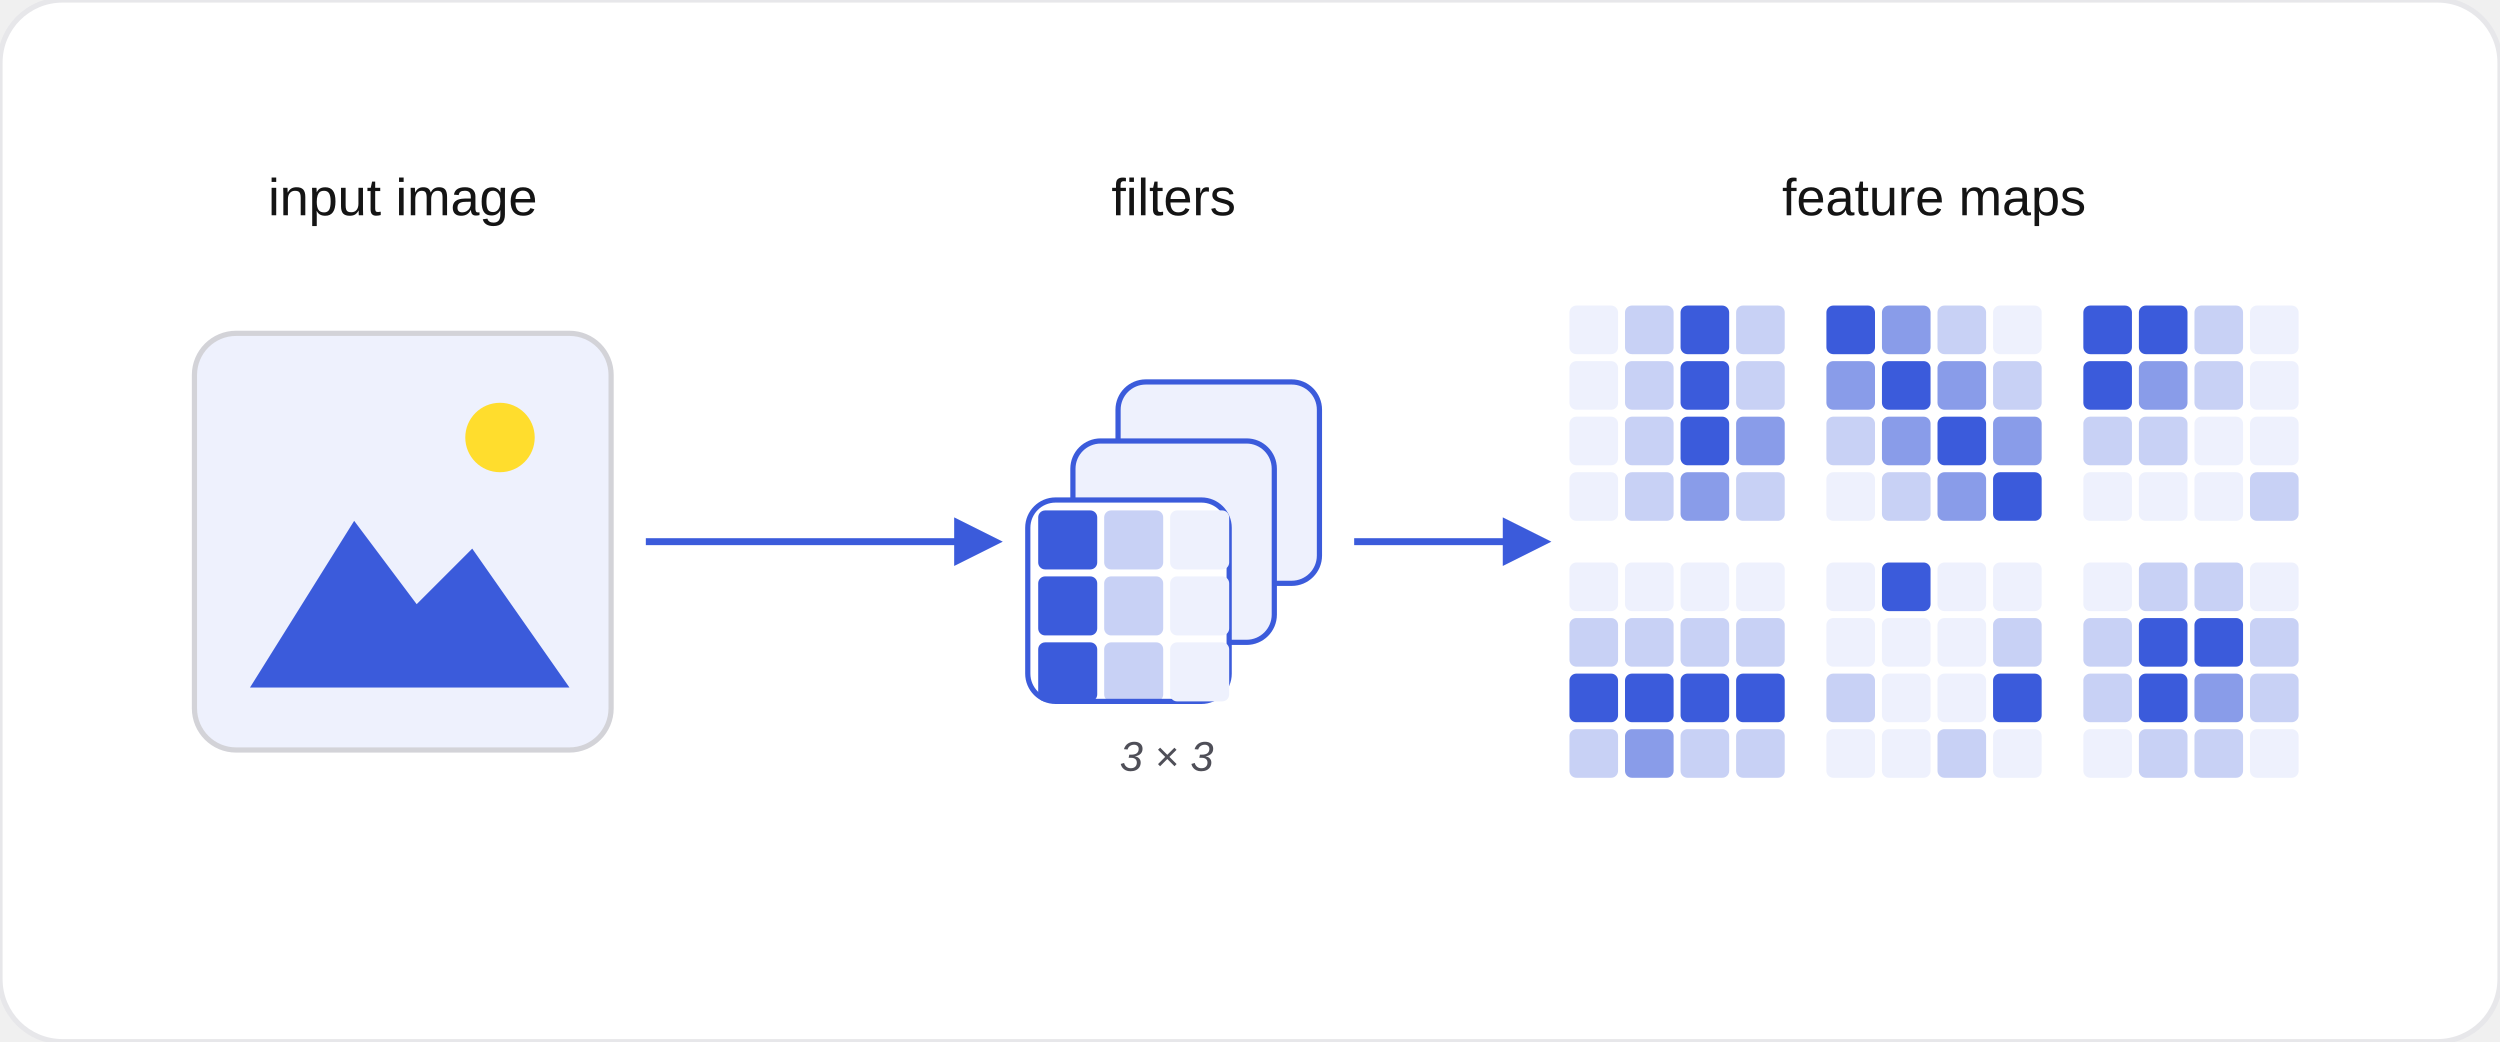
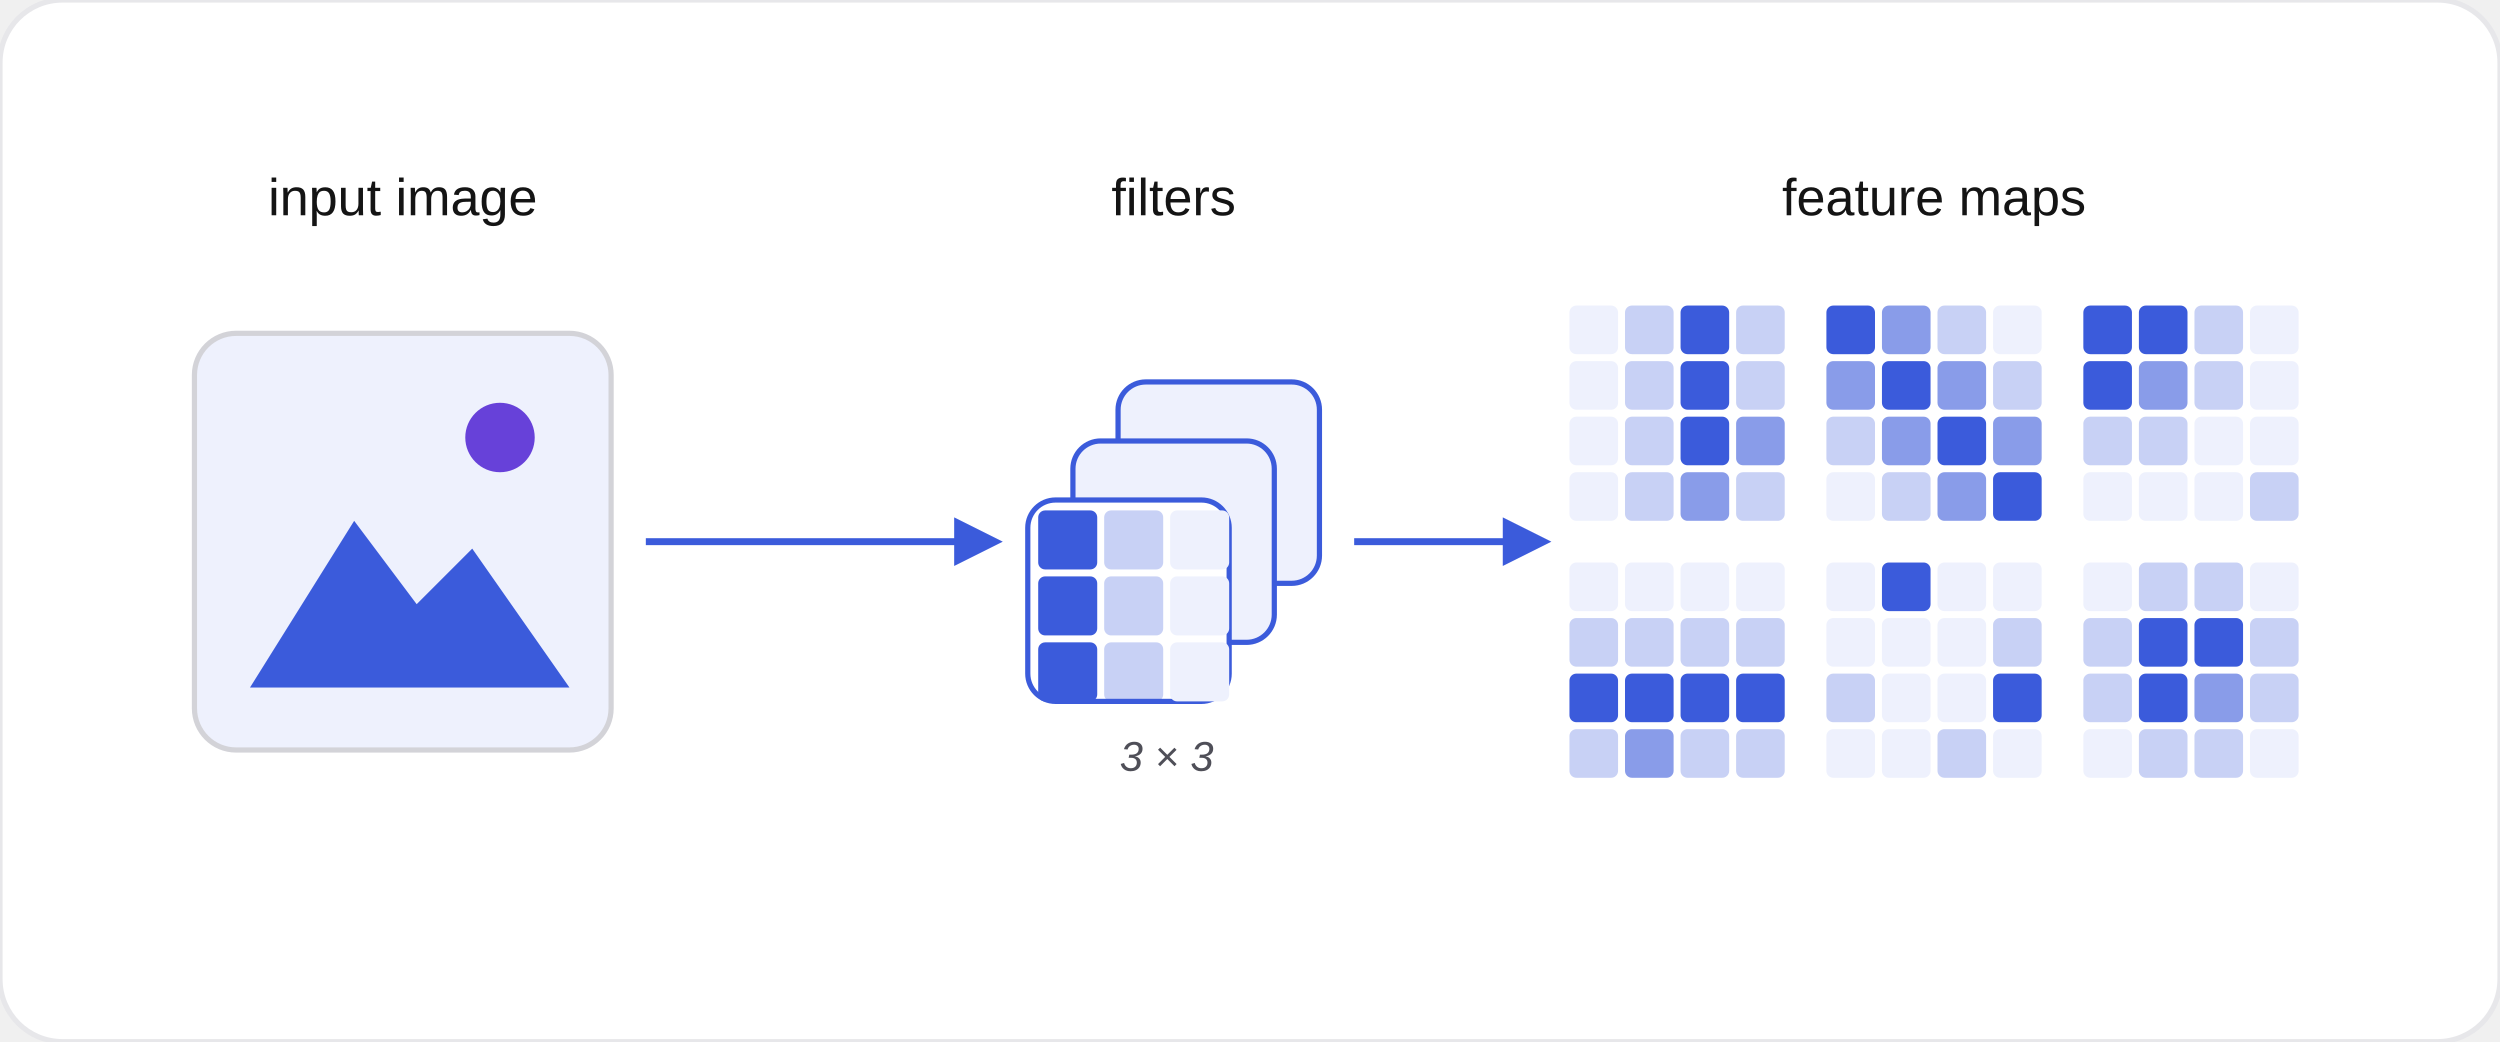
<svg xmlns="http://www.w3.org/2000/svg" viewBox="0 0 720 300" font-family="Onest, 'Segoe UI', system-ui, Arial, sans-serif">
  <rect width="720" height="300" rx="18" fill="#ffffff" stroke="#e7e7ea" stroke-width="1.5" />
  <defs>
    <marker id="arr" viewBox="0 0 10 10" refX="8" refY="5" markerWidth="7" markerHeight="7" orient="auto-start-reverse">
      <path d="M0 0L10 5L0 10z" fill="#3b5bdb" />
    </marker>
  </defs>
  <text x="116" y="62" text-anchor="middle" font-size="15" font-weight="500" fill="#141414">input image</text>
  <text x="338" y="62" text-anchor="middle" font-size="15" font-weight="500" fill="#141414">filters</text>
  <text x="557" y="62" text-anchor="middle" font-size="15" font-weight="500" fill="#141414">feature maps</text>
  <rect x="56" y="96" width="120" height="120" rx="12" fill="#eef1fd" stroke="#d3d3d8" stroke-width="1.5" />
-   <circle cx="144" cy="126" r="10" fill="#ffdd2d" />
+   <circle cx="144" cy="126" r="10" fill="#6741d9" />
  <path d="M72 198 L102 150 L120 174 L136 158 L164 198 Z" fill="#3b5bdb" stroke-linejoin="round" />
  <line x1="186" y1="156" x2="286" y2="156" stroke="#3b5bdb" stroke-width="2" marker-end="url(#arr)" />
  <rect x="322" y="110" width="58" height="58" rx="8" fill="#eef1fd" stroke="#3b5bdb" stroke-width="1.5" />
  <rect x="309" y="127" width="58" height="58" rx="8" fill="#eef1fd" stroke="#3b5bdb" stroke-width="1.5" />
  <rect x="296" y="144" width="58" height="58" rx="8" fill="#ffffff" stroke="#3b5bdb" stroke-width="1.5" />
  <g>
    <rect x="299" y="147" width="17" height="17" rx="2" fill="#3b5bdb" />
    <rect x="318" y="147" width="17" height="17" rx="2" fill="#3b5bdb" fill-opacity="0.28" />
    <rect x="337" y="147" width="17" height="17" rx="2" fill="#eef1fd" />
    <rect x="299" y="166" width="17" height="17" rx="2" fill="#3b5bdb" />
    <rect x="318" y="166" width="17" height="17" rx="2" fill="#3b5bdb" fill-opacity="0.28" />
    <rect x="337" y="166" width="17" height="17" rx="2" fill="#eef1fd" />
    <rect x="299" y="185" width="17" height="17" rx="2" fill="#3b5bdb" />
    <rect x="318" y="185" width="17" height="17" rx="2" fill="#3b5bdb" fill-opacity="0.28" />
    <rect x="337" y="185" width="17" height="17" rx="2" fill="#eef1fd" />
  </g>
  <text x="336" y="222" text-anchor="middle" font-size="12" font-style="italic" fill="#4f4f58">3 × 3</text>
  <line x1="390" y1="156" x2="444" y2="156" stroke="#3b5bdb" stroke-width="2" marker-end="url(#arr)" />
  <g transform="translate(452,88)">
    <rect x="0" y="0" width="14" height="14" rx="2" fill="#eef1fd" />
    <rect x="16" y="0" width="14" height="14" rx="2" fill="#3b5bdb" fill-opacity="0.28" />
    <rect x="32" y="0" width="14" height="14" rx="2" fill="#3b5bdb" />
    <rect x="48" y="0" width="14" height="14" rx="2" fill="#3b5bdb" fill-opacity="0.28" />
    <rect x="0" y="16" width="14" height="14" rx="2" fill="#eef1fd" />
    <rect x="16" y="16" width="14" height="14" rx="2" fill="#3b5bdb" fill-opacity="0.28" />
    <rect x="32" y="16" width="14" height="14" rx="2" fill="#3b5bdb" />
    <rect x="48" y="16" width="14" height="14" rx="2" fill="#3b5bdb" fill-opacity="0.28" />
    <rect x="0" y="32" width="14" height="14" rx="2" fill="#eef1fd" />
    <rect x="16" y="32" width="14" height="14" rx="2" fill="#3b5bdb" fill-opacity="0.28" />
    <rect x="32" y="32" width="14" height="14" rx="2" fill="#3b5bdb" />
    <rect x="48" y="32" width="14" height="14" rx="2" fill="#3b5bdb" fill-opacity="0.6" />
    <rect x="0" y="48" width="14" height="14" rx="2" fill="#eef1fd" />
    <rect x="16" y="48" width="14" height="14" rx="2" fill="#3b5bdb" fill-opacity="0.28" />
    <rect x="32" y="48" width="14" height="14" rx="2" fill="#3b5bdb" fill-opacity="0.6" />
    <rect x="48" y="48" width="14" height="14" rx="2" fill="#3b5bdb" fill-opacity="0.28" />
  </g>
  <g transform="translate(526,88)">
    <rect x="0" y="0" width="14" height="14" rx="2" fill="#3b5bdb" />
    <rect x="16" y="0" width="14" height="14" rx="2" fill="#3b5bdb" fill-opacity="0.6" />
    <rect x="32" y="0" width="14" height="14" rx="2" fill="#3b5bdb" fill-opacity="0.28" />
    <rect x="48" y="0" width="14" height="14" rx="2" fill="#eef1fd" />
    <rect x="0" y="16" width="14" height="14" rx="2" fill="#3b5bdb" fill-opacity="0.6" />
    <rect x="16" y="16" width="14" height="14" rx="2" fill="#3b5bdb" />
    <rect x="32" y="16" width="14" height="14" rx="2" fill="#3b5bdb" fill-opacity="0.6" />
    <rect x="48" y="16" width="14" height="14" rx="2" fill="#3b5bdb" fill-opacity="0.28" />
    <rect x="0" y="32" width="14" height="14" rx="2" fill="#3b5bdb" fill-opacity="0.28" />
    <rect x="16" y="32" width="14" height="14" rx="2" fill="#3b5bdb" fill-opacity="0.6" />
    <rect x="32" y="32" width="14" height="14" rx="2" fill="#3b5bdb" />
    <rect x="48" y="32" width="14" height="14" rx="2" fill="#3b5bdb" fill-opacity="0.6" />
    <rect x="0" y="48" width="14" height="14" rx="2" fill="#eef1fd" />
    <rect x="16" y="48" width="14" height="14" rx="2" fill="#3b5bdb" fill-opacity="0.28" />
    <rect x="32" y="48" width="14" height="14" rx="2" fill="#3b5bdb" fill-opacity="0.6" />
    <rect x="48" y="48" width="14" height="14" rx="2" fill="#3b5bdb" />
  </g>
  <g transform="translate(600,88)">
    <rect x="0" y="0" width="14" height="14" rx="2" fill="#3b5bdb" />
    <rect x="16" y="0" width="14" height="14" rx="2" fill="#3b5bdb" />
    <rect x="32" y="0" width="14" height="14" rx="2" fill="#3b5bdb" fill-opacity="0.28" />
    <rect x="48" y="0" width="14" height="14" rx="2" fill="#eef1fd" />
    <rect x="0" y="16" width="14" height="14" rx="2" fill="#3b5bdb" />
    <rect x="16" y="16" width="14" height="14" rx="2" fill="#3b5bdb" fill-opacity="0.6" />
    <rect x="32" y="16" width="14" height="14" rx="2" fill="#3b5bdb" fill-opacity="0.28" />
    <rect x="48" y="16" width="14" height="14" rx="2" fill="#eef1fd" />
    <rect x="0" y="32" width="14" height="14" rx="2" fill="#3b5bdb" fill-opacity="0.28" />
    <rect x="16" y="32" width="14" height="14" rx="2" fill="#3b5bdb" fill-opacity="0.28" />
    <rect x="32" y="32" width="14" height="14" rx="2" fill="#eef1fd" />
    <rect x="48" y="32" width="14" height="14" rx="2" fill="#eef1fd" />
    <rect x="0" y="48" width="14" height="14" rx="2" fill="#eef1fd" />
    <rect x="16" y="48" width="14" height="14" rx="2" fill="#eef1fd" />
    <rect x="32" y="48" width="14" height="14" rx="2" fill="#eef1fd" />
    <rect x="48" y="48" width="14" height="14" rx="2" fill="#3b5bdb" fill-opacity="0.28" />
  </g>
  <g transform="translate(452,162)">
    <rect x="0" y="0" width="14" height="14" rx="2" fill="#eef1fd" />
    <rect x="16" y="0" width="14" height="14" rx="2" fill="#eef1fd" />
    <rect x="32" y="0" width="14" height="14" rx="2" fill="#eef1fd" />
    <rect x="48" y="0" width="14" height="14" rx="2" fill="#eef1fd" />
    <rect x="0" y="16" width="14" height="14" rx="2" fill="#3b5bdb" fill-opacity="0.28" />
    <rect x="16" y="16" width="14" height="14" rx="2" fill="#3b5bdb" fill-opacity="0.28" />
    <rect x="32" y="16" width="14" height="14" rx="2" fill="#3b5bdb" fill-opacity="0.28" />
    <rect x="48" y="16" width="14" height="14" rx="2" fill="#3b5bdb" fill-opacity="0.28" />
    <rect x="0" y="32" width="14" height="14" rx="2" fill="#3b5bdb" />
    <rect x="16" y="32" width="14" height="14" rx="2" fill="#3b5bdb" />
    <rect x="32" y="32" width="14" height="14" rx="2" fill="#3b5bdb" />
    <rect x="48" y="32" width="14" height="14" rx="2" fill="#3b5bdb" />
    <rect x="0" y="48" width="14" height="14" rx="2" fill="#3b5bdb" fill-opacity="0.28" />
    <rect x="16" y="48" width="14" height="14" rx="2" fill="#3b5bdb" fill-opacity="0.6" />
    <rect x="32" y="48" width="14" height="14" rx="2" fill="#3b5bdb" fill-opacity="0.28" />
    <rect x="48" y="48" width="14" height="14" rx="2" fill="#3b5bdb" fill-opacity="0.28" />
  </g>
  <g transform="translate(526,162)">
    <rect x="0" y="0" width="14" height="14" rx="2" fill="#eef1fd" />
    <rect x="16" y="0" width="14" height="14" rx="2" fill="#3b5bdb" />
    <rect x="32" y="0" width="14" height="14" rx="2" fill="#eef1fd" />
    <rect x="48" y="0" width="14" height="14" rx="2" fill="#eef1fd" />
    <rect x="0" y="16" width="14" height="14" rx="2" fill="#eef1fd" />
    <rect x="16" y="16" width="14" height="14" rx="2" fill="#eef1fd" />
    <rect x="32" y="16" width="14" height="14" rx="2" fill="#eef1fd" />
    <rect x="48" y="16" width="14" height="14" rx="2" fill="#3b5bdb" fill-opacity="0.28" />
    <rect x="0" y="32" width="14" height="14" rx="2" fill="#3b5bdb" fill-opacity="0.28" />
    <rect x="16" y="32" width="14" height="14" rx="2" fill="#eef1fd" />
    <rect x="32" y="32" width="14" height="14" rx="2" fill="#eef1fd" />
    <rect x="48" y="32" width="14" height="14" rx="2" fill="#3b5bdb" />
    <rect x="0" y="48" width="14" height="14" rx="2" fill="#eef1fd" />
    <rect x="16" y="48" width="14" height="14" rx="2" fill="#eef1fd" />
    <rect x="32" y="48" width="14" height="14" rx="2" fill="#3b5bdb" fill-opacity="0.28" />
    <rect x="48" y="48" width="14" height="14" rx="2" fill="#eef1fd" />
  </g>
  <g transform="translate(600,162)">
    <rect x="0" y="0" width="14" height="14" rx="2" fill="#eef1fd" />
    <rect x="16" y="0" width="14" height="14" rx="2" fill="#3b5bdb" fill-opacity="0.28" />
    <rect x="32" y="0" width="14" height="14" rx="2" fill="#3b5bdb" fill-opacity="0.28" />
    <rect x="48" y="0" width="14" height="14" rx="2" fill="#eef1fd" />
    <rect x="0" y="16" width="14" height="14" rx="2" fill="#3b5bdb" fill-opacity="0.28" />
    <rect x="16" y="16" width="14" height="14" rx="2" fill="#3b5bdb" />
    <rect x="32" y="16" width="14" height="14" rx="2" fill="#3b5bdb" />
    <rect x="48" y="16" width="14" height="14" rx="2" fill="#3b5bdb" fill-opacity="0.28" />
    <rect x="0" y="32" width="14" height="14" rx="2" fill="#3b5bdb" fill-opacity="0.28" />
    <rect x="16" y="32" width="14" height="14" rx="2" fill="#3b5bdb" />
    <rect x="32" y="32" width="14" height="14" rx="2" fill="#3b5bdb" fill-opacity="0.6" />
    <rect x="48" y="32" width="14" height="14" rx="2" fill="#3b5bdb" fill-opacity="0.28" />
    <rect x="0" y="48" width="14" height="14" rx="2" fill="#eef1fd" />
    <rect x="16" y="48" width="14" height="14" rx="2" fill="#3b5bdb" fill-opacity="0.28" />
    <rect x="32" y="48" width="14" height="14" rx="2" fill="#3b5bdb" fill-opacity="0.28" />
    <rect x="48" y="48" width="14" height="14" rx="2" fill="#eef1fd" />
  </g>
</svg>
